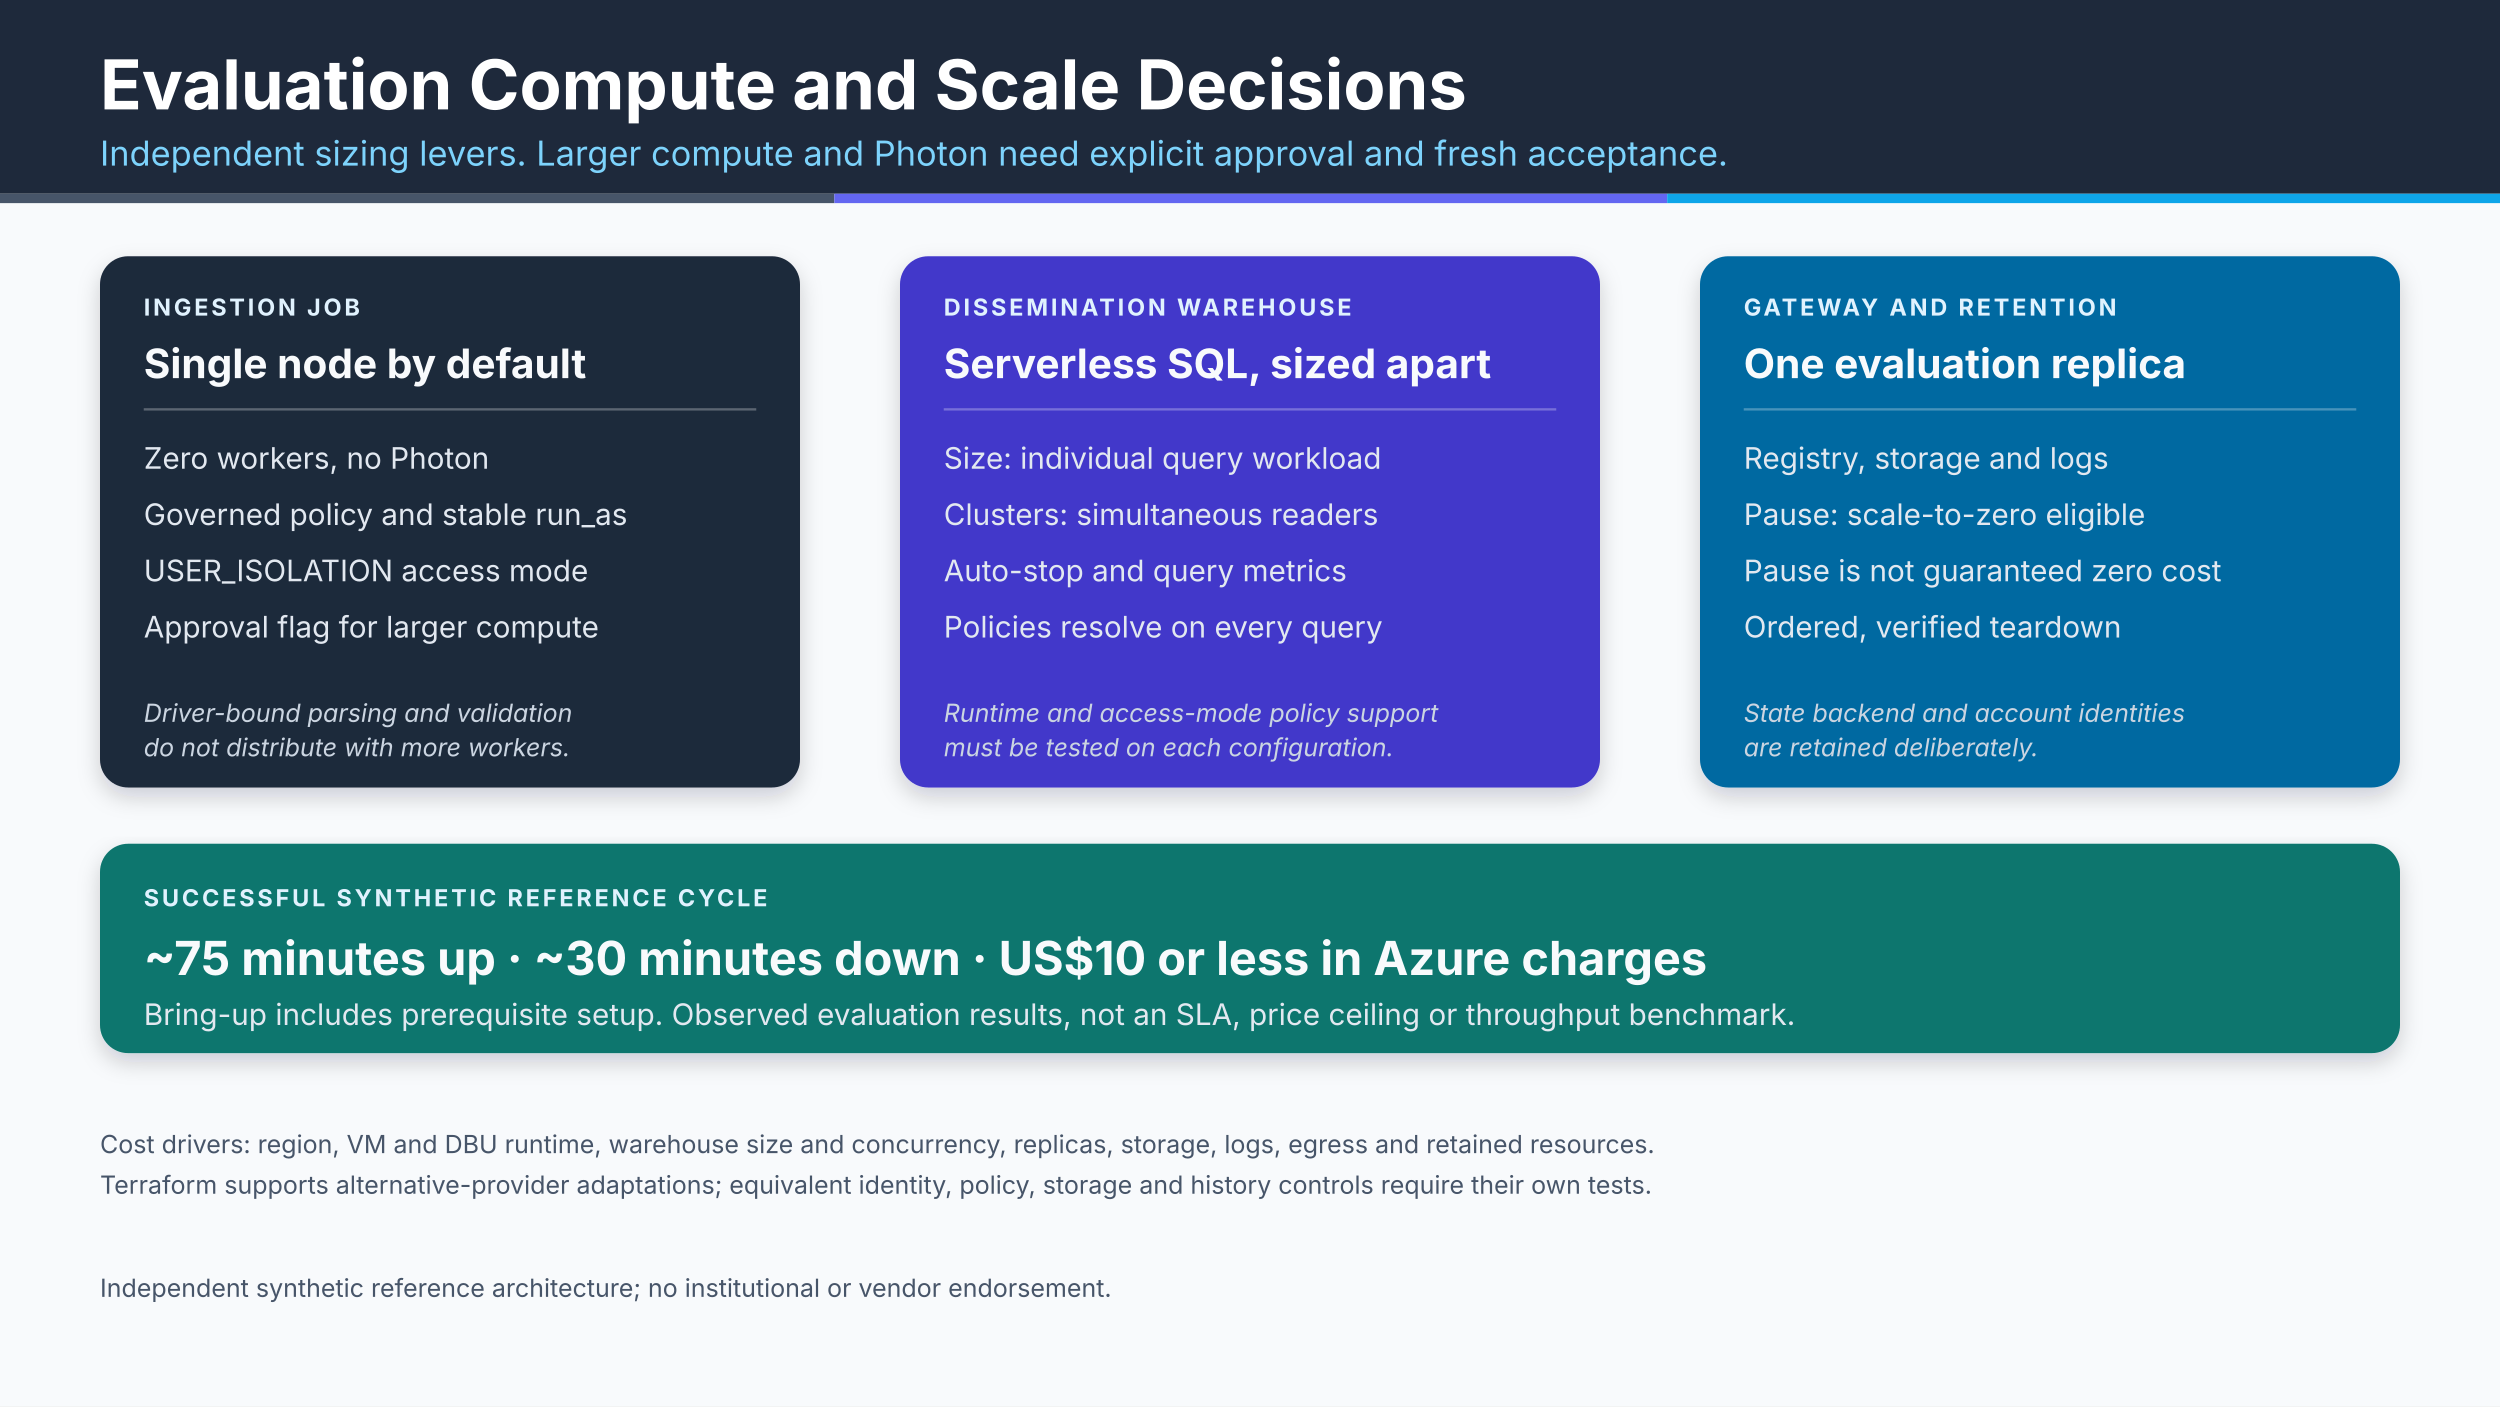
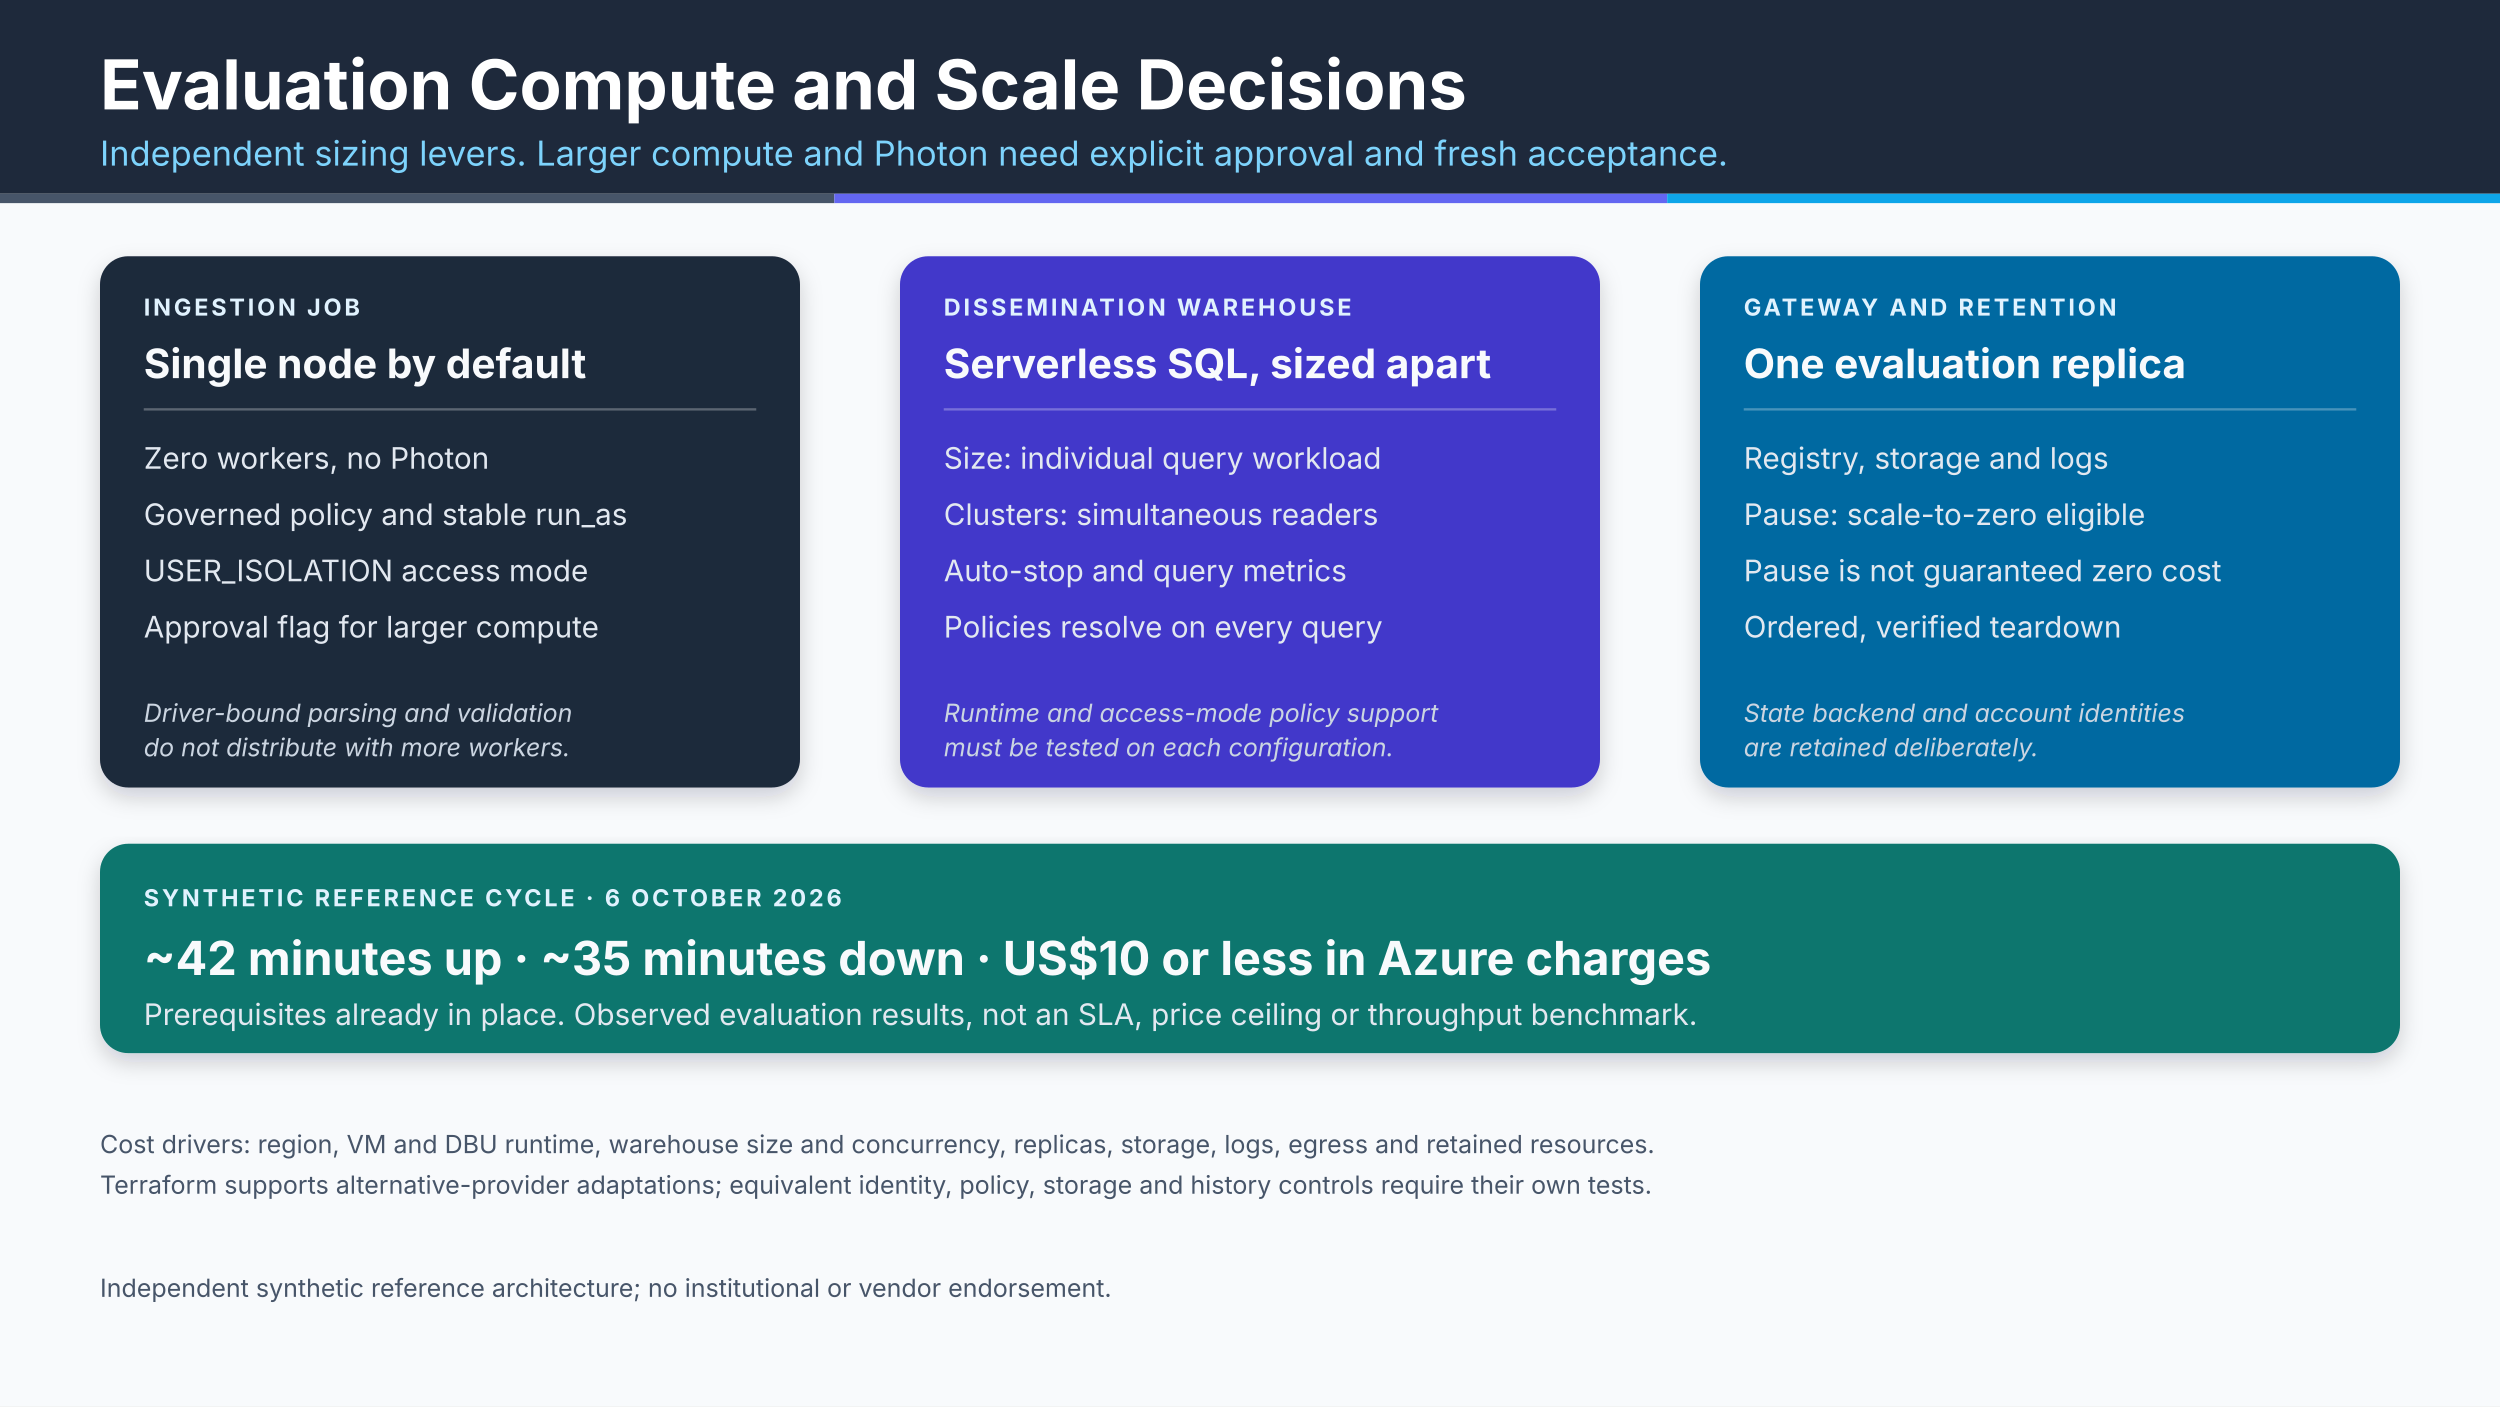
<svg xmlns="http://www.w3.org/2000/svg" width="1600" height="900" viewBox="0 0 1600 900" role="img" aria-labelledby="title description">
  <defs>
    <filter id="lift" x="-8%" y="-8%" width="116%" height="130%">
      <feDropShadow dx="0" dy="6" stdDeviation="7" flood-color="#0F172A" flood-opacity="0.18" />
    </filter>
  </defs>
  <style>
    text{font-family:Inter,'Segoe UI',Lato,'Liberation Sans',Arial,sans-serif;font-size:19px;fill:#F8FAFC}
    .title{font-size:44px;font-weight:700;fill:#FFFFFF}
    .subtitle{font-size:22px;fill:#7DD3FC}
    .label{font-size:15px;font-weight:700;letter-spacing:1.8px;fill:#E0F2FE}
    .h{font-size:26px;font-weight:700}
    .b{font-size:19px;fill:#E2E8F0}
    .note{font-size:16px;fill:#CBD5E1;font-style:italic}
    .big{font-size:30px;font-weight:700}
    .foot{fill:#475569;font-size:16px}
    .rule{stroke:#FFFFFF;stroke-opacity:0.28;stroke-width:1.5}
  </style>
  <rect width="1600" height="900" fill="#F8FAFC" />
  <rect width="1600" height="124" fill="#1E293B" />
  <rect y="124" width="534" height="6" fill="#475569" />
  <rect x="534" y="124" width="533" height="6" fill="#6366F1" />
  <rect x="1067" y="124" width="533" height="6" fill="#0EA5E9" />
  <text x="64" y="70" class="title">Evaluation Compute and Scale Decisions</text>
  <text x="64" y="106" class="subtitle">Independent sizing levers. Larger compute and Photon need explicit approval and fresh acceptance.</text>
  <g filter="url(#lift)">
    <rect x="64" y="164" width="448" height="340" rx="18" fill="#1E293B" />
    <rect x="576" y="164" width="448" height="340" rx="18" fill="#4338CA" />
    <rect x="1088" y="164" width="448" height="340" rx="18" fill="#0369A1" />
  </g>
  <text x="92" y="202" class="label">INGESTION JOB</text>
  <text x="92" y="242" class="h">Single node by default</text>
  <path d="M92 262 H484" class="rule" />
  <text x="92" y="300" class="b">Zero workers, no Photon</text>
  <text x="92" y="336" class="b">Governed policy and stable run_as</text>
  <text x="92" y="372" class="b">USER_ISOLATION access mode</text>
  <text x="92" y="408" class="b">Approval flag for larger compute</text>
  <text x="92" y="462" class="note">Driver-bound parsing and validation</text>
  <text x="92" y="484" class="note">do not distribute with more workers.</text>
  <text x="604" y="202" class="label">DISSEMINATION WAREHOUSE</text>
  <text x="604" y="242" class="h">Serverless SQL, sized apart</text>
  <path d="M604 262 H996" class="rule" />
  <text x="604" y="300" class="b">Size: individual query workload</text>
  <text x="604" y="336" class="b">Clusters: simultaneous readers</text>
  <text x="604" y="372" class="b">Auto-stop and query metrics</text>
  <text x="604" y="408" class="b">Policies resolve on every query</text>
  <text x="604" y="462" class="note">Runtime and access-mode policy support</text>
  <text x="604" y="484" class="note">must be tested on each configuration.</text>
  <text x="1116" y="202" class="label">GATEWAY AND RETENTION</text>
  <text x="1116" y="242" class="h">One evaluation replica</text>
  <path d="M1116 262 H1508" class="rule" />
  <text x="1116" y="300" class="b">Registry, storage and logs</text>
  <text x="1116" y="336" class="b">Pause: scale-to-zero eligible</text>
  <text x="1116" y="372" class="b">Pause is not guaranteed zero cost</text>
  <text x="1116" y="408" class="b">Ordered, verified teardown</text>
  <text x="1116" y="462" class="note">State backend and account identities</text>
  <text x="1116" y="484" class="note">are retained deliberately.</text>
  <rect x="64" y="540" width="1472" height="134" rx="18" fill="#0F766E" filter="url(#lift)" />
-   <text x="92" y="580" class="label">SUCCESSFUL SYNTHETIC REFERENCE CYCLE</text>
-   <text x="92" y="624" class="big">~75 minutes up · ~30 minutes down · US$10 or less in Azure charges</text>
-   <text x="92" y="656" class="b">Bring-up includes prerequisite setup. Observed evaluation results, not an SLA, price ceiling or throughput benchmark.</text>
+   <text x="92" y="580" class="label">SYNTHETIC REFERENCE CYCLE · 6 OCTOBER 2026</text>
+   <text x="92" y="624" class="big">~42 minutes up · ~35 minutes down · US$10 or less in Azure charges</text>
+   <text x="92" y="656" class="b">Prerequisites already in place. Observed evaluation results, not an SLA, price ceiling or throughput benchmark.</text>
  <text x="64" y="738" class="foot">Cost drivers: region, VM and DBU runtime, warehouse size and concurrency, replicas, storage, logs, egress and retained resources.</text>
  <text x="64" y="764" class="foot">Terraform supports alternative-provider adaptations; equivalent identity, policy, storage and history controls require their own tests.</text>
  <text x="64" y="830" class="foot">Independent synthetic reference architecture; no institutional or vendor endorsement.</text>
</svg>
